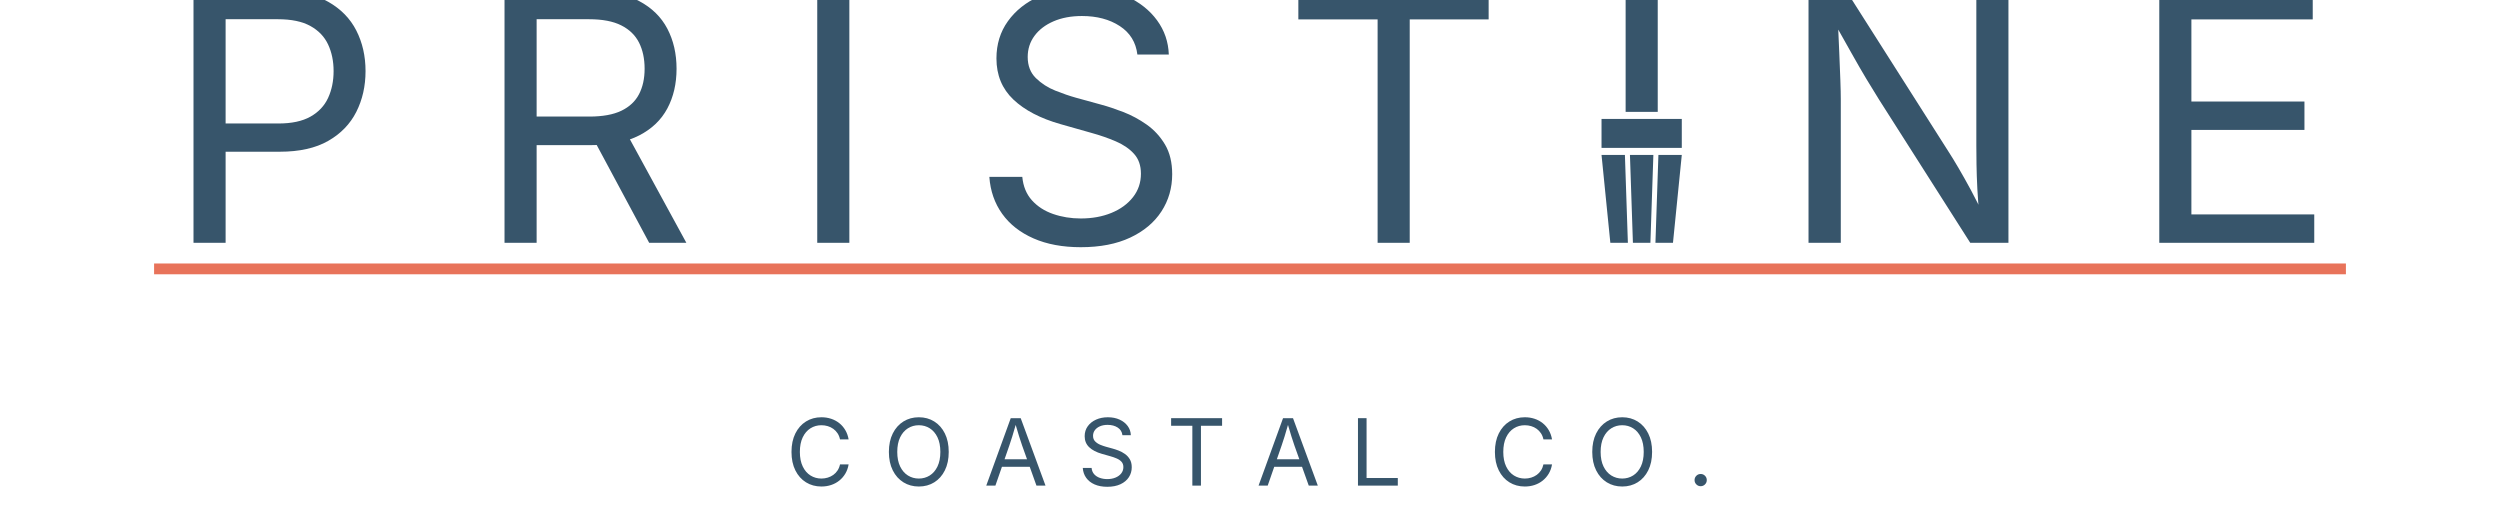
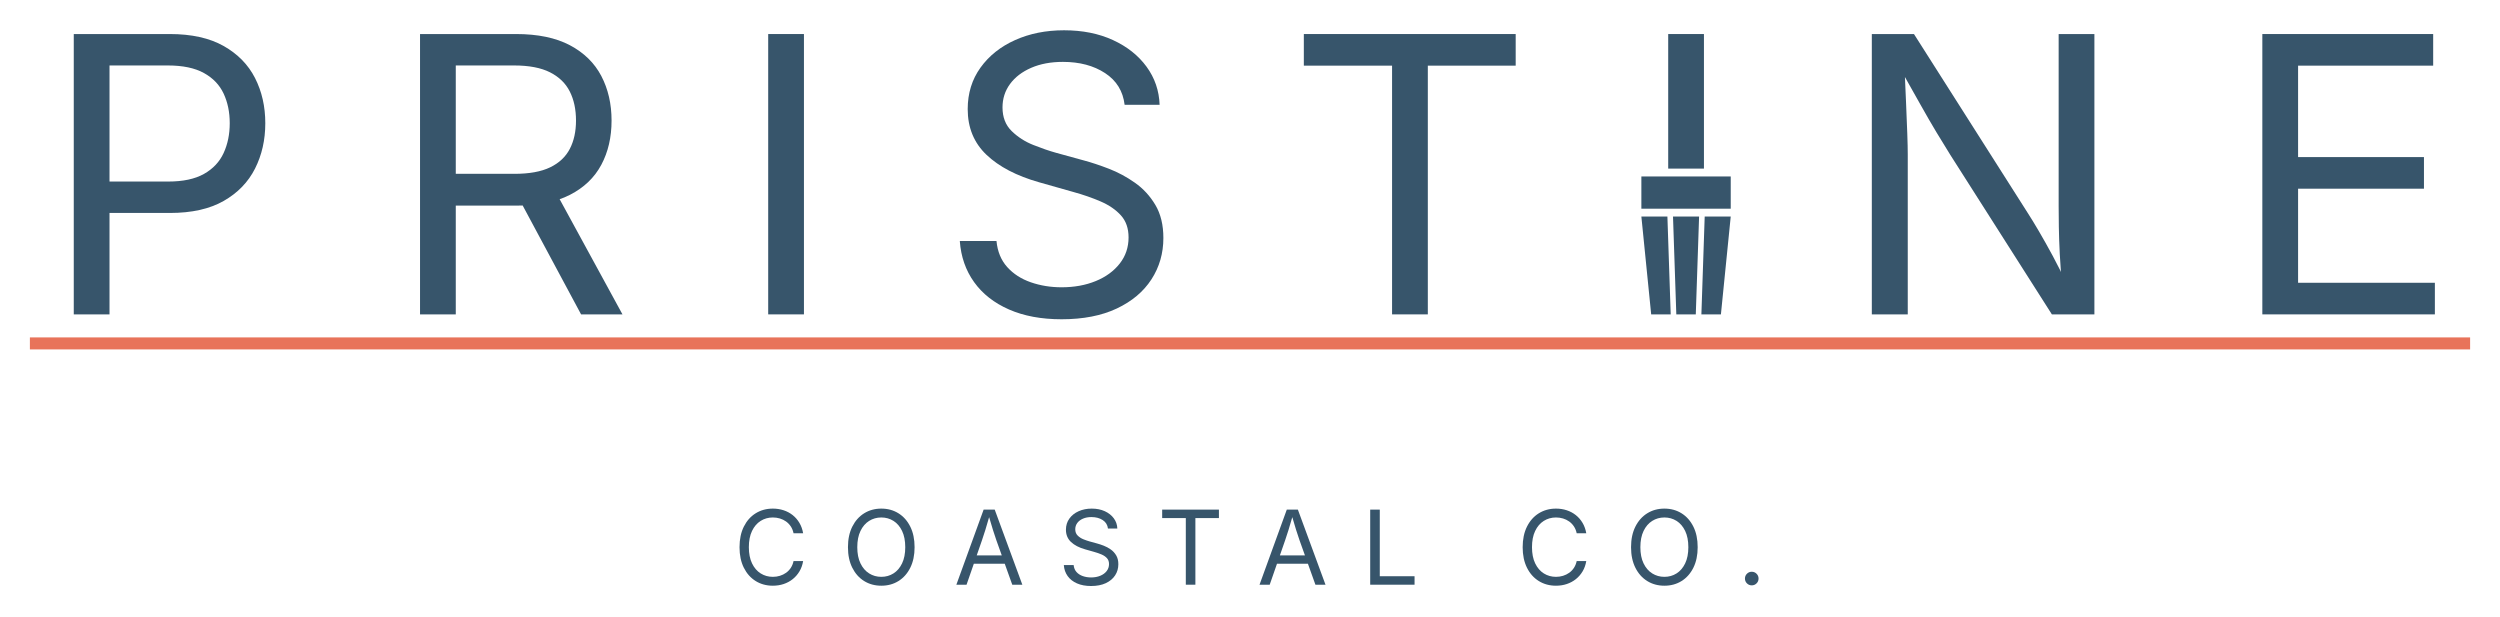
- <svg xmlns="http://www.w3.org/2000/svg" viewBox="42 58 556 116">
+ <svg xmlns="http://www.w3.org/2000/svg" viewBox="70.3 49.2 499.4 123.1">
  <g transform="translate(78.27,112)">
    <path transform="translate(0.00,0) scale(0.037584,-0.037584)" fill="#37556B" d="M180 0V1490H690Q864 1490 976.5 1426.5Q1089 1363 1143.5 1256.0Q1198 1149 1198 1016Q1198 883 1143.5 775.0Q1089 667 977.0 603.0Q865 539 691 539H330V706H682Q800 706 872.0 746.5Q944 787 976.5 857.5Q1009 928 1009 1016Q1009 1104 976.5 1173.5Q944 1243 871.5 1283.0Q799 1323 680 1323H370V0Z" />
    <path transform="translate(69.17,0) scale(0.037584,-0.037584)" fill="#37556B" d="M180 0V1490H690Q864 1490 976.5 1430.5Q1089 1371 1143.5 1267.0Q1198 1163 1198 1030Q1198 897 1143.5 795.0Q1089 693 977.0 635.5Q865 578 691 578H286V747H682Q800 747 871.5 781.5Q943 816 976.0 879.5Q1009 943 1009 1030Q1009 1119 976.0 1184.5Q943 1250 871.0 1286.5Q799 1323 680 1323H370V0ZM1036 0 676 671H890L1256 0Z" />
    <path transform="translate(138.72,0) scale(0.037584,-0.037584)" fill="#37556B" d="M370 1490V0H180V1490Z" />
    <path transform="translate(179.40,0) scale(0.037584,-0.037584)" fill="#37556B" d="M657 -26Q496 -26 377.5 26.0Q259 78 192.0 171.5Q125 265 116 390H311Q319 306 368.0 251.5Q417 197 493.5 170.5Q570 144 657 144Q758 144 838.5 177.0Q919 210 966.0 270.0Q1013 330 1013 409Q1013 481 972.5 526.0Q932 571 865.0 600.0Q798 629 718 651L538 702Q358 753 258.0 848.0Q158 943 158 1091Q158 1217 226.0 1311.5Q294 1406 410.0 1458.0Q526 1510 670 1510Q817 1510 930.0 1458.0Q1043 1406 1108.5 1316.5Q1174 1227 1178 1114H992Q979 1223 888.0 1282.5Q797 1342 664 1342Q568 1342 495.5 1310.5Q423 1279 383.0 1224.5Q343 1170 343 1100Q343 1022 391.5 974.5Q440 927 506.5 900.5Q573 874 627 859L776 818Q836 802 908.5 774.0Q981 746 1047.0 699.5Q1113 653 1155.5 581.5Q1198 510 1198 406Q1198 284 1134.5 186.0Q1071 88 950.0 31.0Q829 -26 657 -26Z" />
    <path transform="translate(248.80,0) scale(0.037584,-0.037584)" fill="#37556B" d="M98 1322V1490H1224V1322H757V0H567V1322Z" />
    <path transform="translate(359.18,0) scale(0.037584,-0.037584)" fill="#37556B" d="M180 0V1490H404L1010 537Q1034 500 1068.0 442.0Q1102 384 1141.5 311.0Q1181 238 1219 155H1192Q1183 241 1179.0 319.5Q1175 398 1174.0 464.0Q1173 530 1173 576V1490H1363V0H1137L597 848Q560 907 522.5 969.5Q485 1032 437.0 1117.5Q389 1203 318 1329H353Q358 1218 362.0 1124.0Q366 1030 368.5 960.0Q371 890 371 850V0Z" />
    <path transform="translate(437.19,0) scale(0.037584,-0.037584)" fill="#37556B" d="M180 0V1490H1088V1322H370V836H1039V668H370V168H1097V0Z" />
    <rect x="325.27" y="-56.00" width="7.14" height="26.88" fill="#37556B" />
    <rect x="319.91" y="-27.55" width="17.85" height="6.44" fill="#37556B" />
    <path d="M319.91,-19.54 L325.11,-19.54 L325.77,0 L321.87,0 Z" fill="#37556B" />
    <path d="M326.23,-19.54 L331.44,-19.54 L330.78,0 L326.89,0 Z" fill="#37556B" />
    <path d="M332.56,-19.54 L337.76,-19.54 L335.80,0 L331.90,0 Z" fill="#37556B" />
    <rect x="-2" y="4.6" width="487.46" height="2.4" fill="#E8735A" />
  </g>
  <g transform="translate(216.80,166)">
    <path transform="translate(0.00,0) scale(0.010067,-0.010067)" fill="#37556B" d="M783 -20Q592 -20 442.5 72.5Q293 165 207.5 336.5Q122 508 122 744Q122 981 207.5 1152.5Q293 1324 442.5 1417.0Q592 1510 783 1510Q896 1510 996.5 1477.0Q1097 1444 1177.0 1380.5Q1257 1317 1310.5 1226.5Q1364 1136 1384 1021H1194Q1178 1098 1139.5 1156.0Q1101 1214 1045.5 1254.0Q990 1294 923.0 1314.0Q856 1334 783 1334Q649 1334 541.0 1266.0Q433 1198 370.0 1066.5Q307 935 307 744Q307 554 370.5 422.5Q434 291 542.0 223.5Q650 156 783 156Q856 156 923.0 176.5Q990 197 1045.5 236.5Q1101 276 1139.5 334.5Q1178 393 1194 469H1384Q1365 355 1311.5 265.0Q1258 175 1178.0 111.0Q1098 47 997.5 13.5Q897 -20 783 -20Z" />
    <path transform="translate(21.66,0) scale(0.010067,-0.010067)" fill="#37556B" d="M784 -20Q593 -20 443.5 72.5Q294 165 208.0 336.5Q122 508 122 744Q122 981 208.0 1152.5Q294 1324 443.5 1417.0Q593 1510 784 1510Q975 1510 1124.0 1417.0Q1273 1324 1358.5 1152.5Q1444 981 1444 744Q1444 508 1358.5 336.5Q1273 165 1124.0 72.5Q975 -20 784 -20ZM784 156Q917 156 1024.5 223.5Q1132 291 1195.5 422.5Q1259 554 1259 744Q1259 936 1195.5 1067.5Q1132 1199 1024.5 1266.5Q917 1334 784 1334Q650 1334 542.0 1266.0Q434 1198 370.5 1066.5Q307 935 307 744Q307 554 370.5 423.0Q434 292 542.0 224.0Q650 156 784 156Z" />
    <path transform="translate(44.02,0) scale(0.010067,-0.010067)" fill="#37556B" d="M52 0 593 1490H813L1361 0H1161L845 884Q816 966 777.5 1088.5Q739 1211 684 1401H720Q666 1209 626.5 1084.5Q587 960 561 884L254 0ZM324 416V582H1089V416Z" />
    <path transform="translate(64.84,0) scale(0.010067,-0.010067)" fill="#37556B" d="M657 -26Q496 -26 377.5 26.0Q259 78 192.0 171.5Q125 265 116 390H311Q319 306 368.0 251.5Q417 197 493.5 170.5Q570 144 657 144Q758 144 838.5 177.0Q919 210 966.0 270.0Q1013 330 1013 409Q1013 481 972.5 526.0Q932 571 865.0 600.0Q798 629 718 651L538 702Q358 753 258.0 848.0Q158 943 158 1091Q158 1217 226.0 1311.5Q294 1406 410.0 1458.0Q526 1510 670 1510Q817 1510 930.0 1458.0Q1043 1406 1108.5 1316.5Q1174 1227 1178 1114H992Q979 1223 888.0 1282.5Q797 1342 664 1342Q568 1342 495.5 1310.5Q423 1279 383.0 1224.5Q343 1170 343 1100Q343 1022 391.5 974.5Q440 927 506.5 900.5Q573 874 627 859L776 818Q836 802 908.5 774.0Q981 746 1047.0 699.5Q1113 653 1155.5 581.5Q1198 510 1198 406Q1198 284 1134.5 186.0Q1071 88 950.0 31.0Q829 -26 657 -26Z" />
    <path transform="translate(84.67,0) scale(0.010067,-0.010067)" fill="#37556B" d="M98 1322V1490H1224V1322H757V0H567V1322Z" />
    <path transform="translate(104.58,0) scale(0.010067,-0.010067)" fill="#37556B" d="M52 0 593 1490H813L1361 0H1161L845 884Q816 966 777.5 1088.5Q739 1211 684 1401H720Q666 1209 626.5 1084.5Q587 960 561 884L254 0ZM324 416V582H1089V416Z" />
    <path transform="translate(125.40,0) scale(0.010067,-0.010067)" fill="#37556B" d="M180 0V1490H370V168H1060V0Z" />
    <path transform="translate(156.44,0) scale(0.010067,-0.010067)" fill="#37556B" d="M783 -20Q592 -20 442.5 72.5Q293 165 207.5 336.5Q122 508 122 744Q122 981 207.5 1152.5Q293 1324 442.5 1417.0Q592 1510 783 1510Q896 1510 996.5 1477.0Q1097 1444 1177.0 1380.5Q1257 1317 1310.5 1226.5Q1364 1136 1384 1021H1194Q1178 1098 1139.5 1156.0Q1101 1214 1045.5 1254.0Q990 1294 923.0 1314.0Q856 1334 783 1334Q649 1334 541.0 1266.0Q433 1198 370.0 1066.5Q307 935 307 744Q307 554 370.5 422.5Q434 291 542.0 223.5Q650 156 783 156Q856 156 923.0 176.5Q990 197 1045.5 236.5Q1101 276 1139.5 334.5Q1178 393 1194 469H1384Q1365 355 1311.5 265.0Q1258 175 1178.0 111.0Q1098 47 997.5 13.5Q897 -20 783 -20Z" />
    <path transform="translate(178.09,0) scale(0.010067,-0.010067)" fill="#37556B" d="M784 -20Q593 -20 443.5 72.5Q294 165 208.0 336.5Q122 508 122 744Q122 981 208.0 1152.5Q294 1324 443.5 1417.0Q593 1510 784 1510Q975 1510 1124.0 1417.0Q1273 1324 1358.5 1152.5Q1444 981 1444 744Q1444 508 1358.5 336.5Q1273 165 1124.0 72.5Q975 -20 784 -20ZM784 156Q917 156 1024.5 223.5Q1132 291 1195.5 422.5Q1259 554 1259 744Q1259 936 1195.5 1067.5Q1132 1199 1024.5 1266.5Q917 1334 784 1334Q650 1334 542.0 1266.0Q434 1198 370.5 1066.5Q307 935 307 744Q307 554 370.5 423.0Q434 292 542.0 224.0Q650 156 784 156Z" />
    <path transform="translate(200.46,0) scale(0.010067,-0.010067)" fill="#37556B" d="M295 -13Q239 -13 199.5 26.5Q160 66 160 122Q160 178 199.5 217.5Q239 257 295 257Q351 257 390.5 217.5Q430 178 430 122Q430 66 390.5 26.5Q351 -13 295 -13Z" />
  </g>
</svg>
